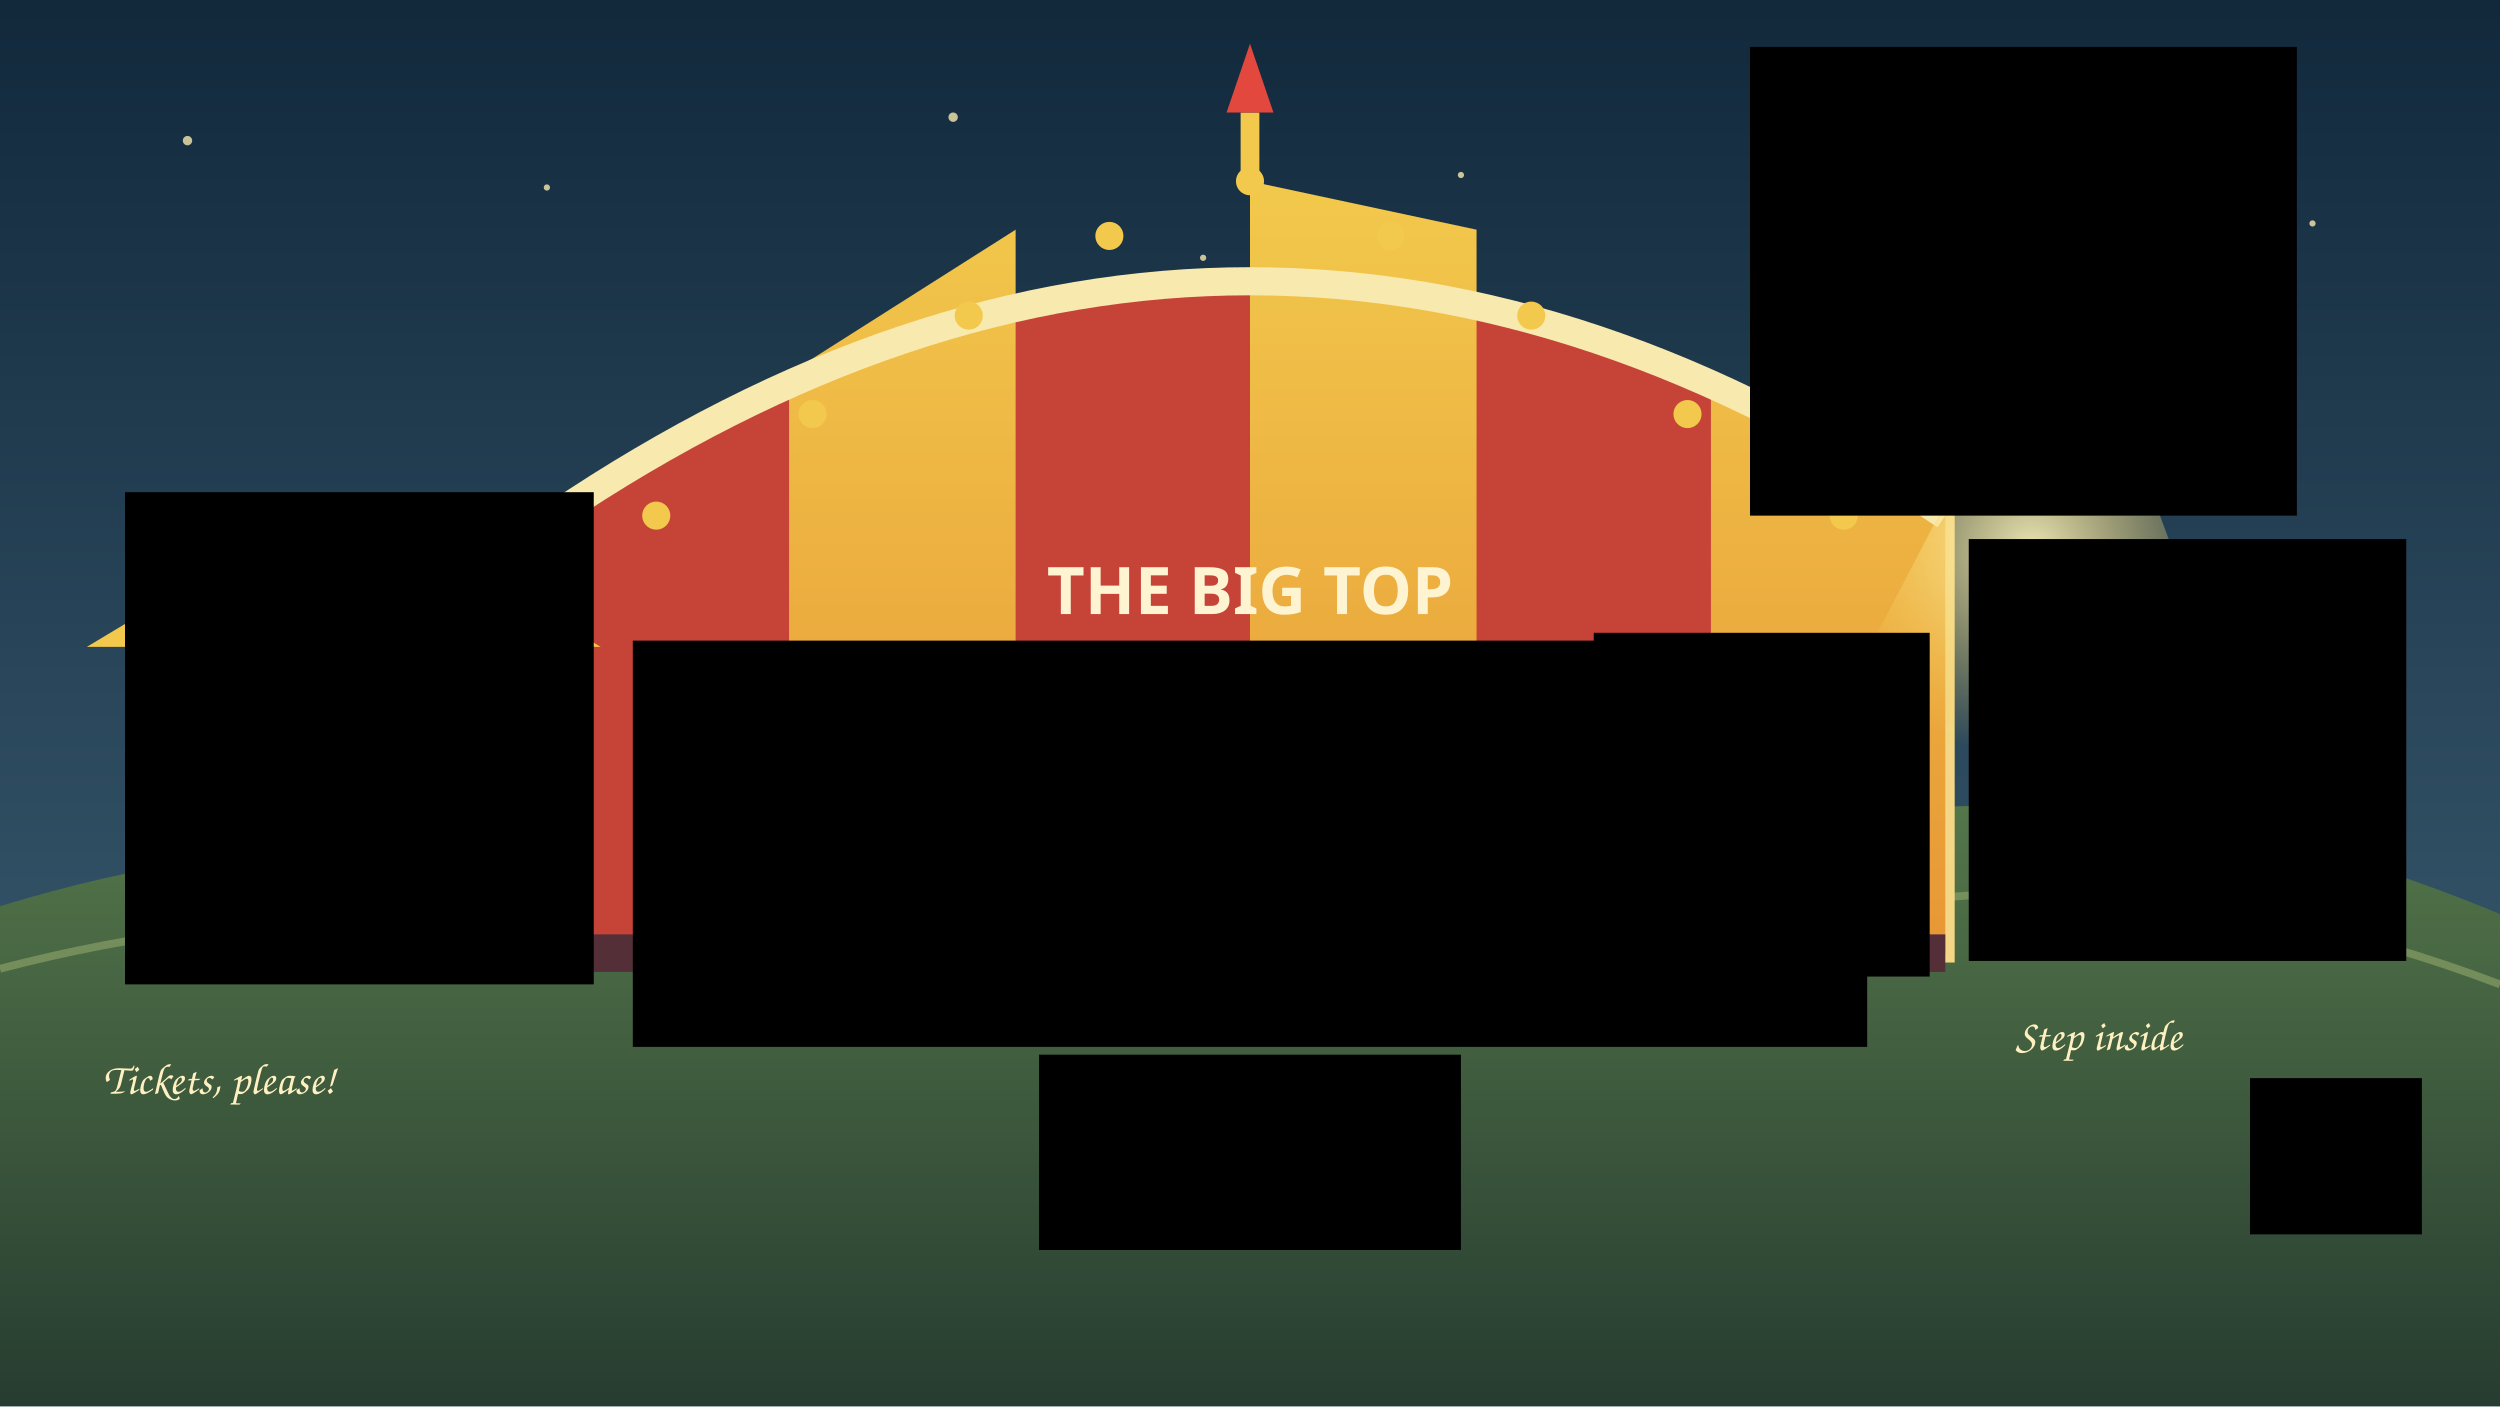
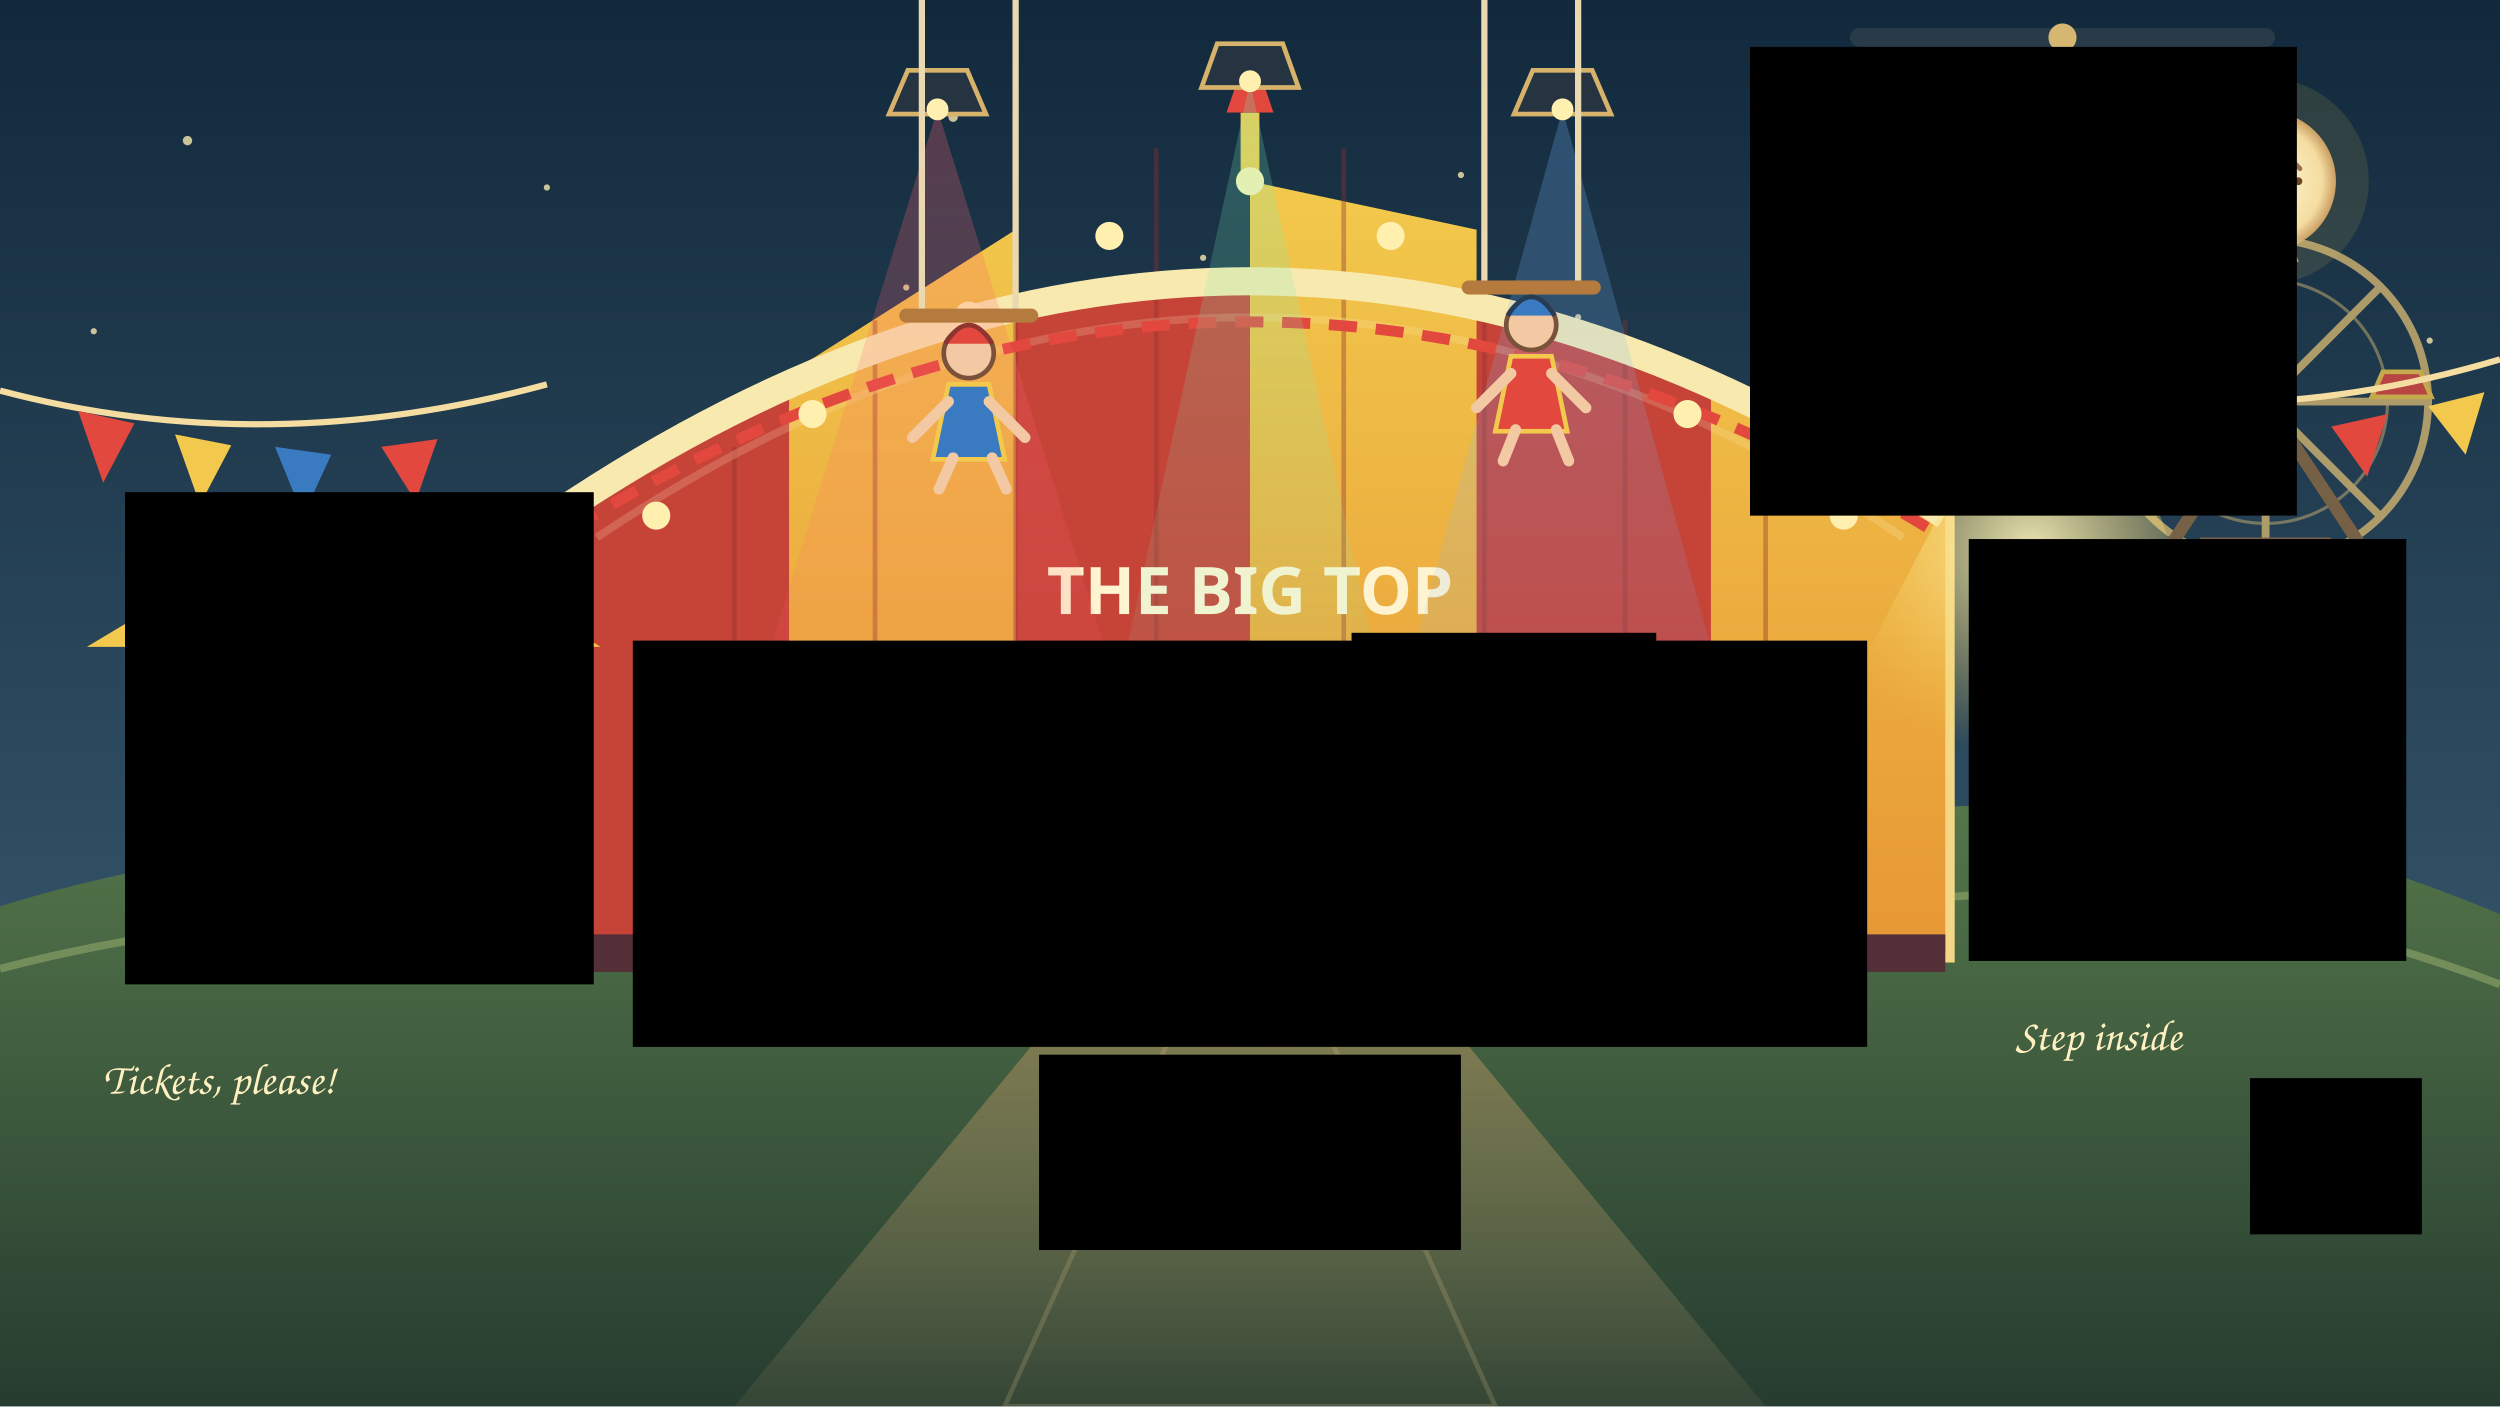
<svg xmlns="http://www.w3.org/2000/svg" class="scene" id="sc-circus" viewBox="0 0 1600 900" preserveAspectRatio="xMidYMid slice" aria-label="The circus at night">
  <defs>
    <linearGradient id="ctSky" x2="0" y2="1">
      <stop stop-color="#12293c" />
      <stop offset="1" stop-color="#42657a" />
    </linearGradient>
    <linearGradient id="ctTent" x2="0" y2="1">
      <stop stop-color="#f2c94c" />
      <stop offset="1" stop-color="#e79735" />
    </linearGradient>
    <linearGradient id="ctGround" x2="0" y2="1">
      <stop stop-color="#54764a" />
      <stop offset="1" stop-color="#263c30" />
    </linearGradient>
    <radialGradient id="ctGlow">
      <stop stop-color="#fff5bc" stop-opacity=".9" />
      <stop offset="1" stop-color="#f2c94c" stop-opacity="0" />
    </radialGradient>
+     <radialGradient id="ctMoon">
+       <stop stop-color="#fff8d8" />
+       <stop offset=".8" stop-color="#f5dda1" />
+       <stop offset="1" stop-color="#c99e63" />
+     </radialGradient>
+     <linearGradient id="ctPath" x2="0" y2="1">
+       <stop stop-color="#bf9460" stop-opacity=".55" />
+       <stop offset="1" stop-color="#d7b17a" stop-opacity=".08" />
+     </linearGradient>
+     <linearGradient id="ctBeamRed" x2="0" y2="1">
+       <stop stop-color="#ff6470" stop-opacity=".28" />
+       <stop offset="1" stop-color="#ff6470" stop-opacity="0" />
+     </linearGradient>
+     <linearGradient id="ctBeamMint" x2="0" y2="1">
+       <stop stop-color="#78f0bb" stop-opacity=".24" />
+       <stop offset="1" stop-color="#78f0bb" stop-opacity="0" />
+     </linearGradient>
+     <linearGradient id="ctBeamBlue" x2="0" y2="1">
+       <stop stop-color="#79baff" stop-opacity=".26" />
+       <stop offset="1" stop-color="#79baff" stop-opacity="0" />
+     </linearGradient>
  </defs>
  <rect width="1600" height="900" fill="url(#ctSky)" />
  <g fill="#f8e9ae" opacity=".8">
    <circle cx="120" cy="90" r="3" />
    <circle cx="350" cy="120" r="2" />
    <circle cx="610" cy="75" r="3" />
    <circle cx="935" cy="112" r="2" />
    <circle cx="1240" cy="68" r="3" />
    <circle cx="1480" cy="143" r="2" />
    <circle cx="770" cy="165" r="2" />
+     <circle cx="60" cy="212" r="2" />
+     <circle cx="580" cy="184" r="2" />
+     <circle cx="1010" cy="203" r="2" />
+     <circle cx="1555" cy="218" r="2" />
+   </g>
+   <g id="ct-moon">
+     <circle cx="1450" cy="116" r="66" fill="#f2c94c" opacity=".12" />
+     <circle cx="1450" cy="116" r="45" fill="url(#ctMoon)" />
+     <path d="M1431 108q9-10 18 0m7 0q8-10 16 0M1438 127q13 9 25 0" fill="none" stroke="#9b704c" stroke-width="3" stroke-linecap="round" />
+     <circle cx="1437" cy="116" r="2.5" fill="#6b4423" />
+     <circle cx="1471" cy="116" r="2.5" fill="#6b4423" />
+   </g>
+   <g id="ct-wheel" fill="none" stroke="#d5b772" stroke-width="5" opacity=".78">
+     <circle cx="1450" cy="257" r="104" />
+     <circle cx="1450" cy="257" r="13" fill="#f2c94c" />
+     <g class="ct-wheel-turn">
+       <path d="M1450 153v208M1346 257h208M1376 183l148 148m0-148-148 148" />
+       <circle cx="1450" cy="257" r="78" stroke-width="2" opacity=".6" />
+     </g>
+     <g fill="#e2483d" stroke="#f2c94c" stroke-width="3">
+       <path d="M1438 150h24l7 16h-38z" />
+       <path d="M1525 238h24l7 16h-38z" />
+       <path d="M1438 350h24l7 16h-38z" />
+       <path d="M1343 238h24l7 16h-38z" />
+     </g>
+     <path d="M1390 348l60-91 60 91M1408 348h84" stroke="#8d6a43" stroke-width="8" />
+   </g>
+   <g class="ct-bunting" fill="none" stroke="#f5dda1" stroke-width="4">
+     <path d="M0 250Q170 295 350 246M1250 232Q1415 285 1600 230" />
+     <g class="ct-pennants" stroke="none">
+       <path d="M50 263l36 8-20 38z" fill="#e2483d" />
+       <path d="M112 278l36 7-20 38z" fill="#f2c94c" />
+       <path d="M176 286l36 5-18 39z" fill="#3a7ac0" />
+       <path d="M244 286l36-5-14 40z" fill="#e2483d" />
+       <path d="M1290 246l36 8-18 38z" fill="#f2c94c" />
+       <path d="M1356 262l36 8-19 38z" fill="#e2483d" />
+       <path d="M1424 273l36 7-20 38z" fill="#3a7ac0" />
+       <path d="M1492 273l36-8-13 40z" fill="#e2483d" />
+       <path d="M1554 260l36-9-12 40z" fill="#f2c94c" />
+     </g>
  </g>
  <path d="M0 580Q260 500 520 580T1040 560T1600 585V900H0Z" fill="url(#ctGround)" />
  <path d="M0 620Q260 552 530 626T1060 612T1600 630" fill="none" stroke="#91a76a" stroke-width="5" opacity=".6" />
+   <path d="M705 615Q800 590 895 615L1130 900H470Z" fill="url(#ctPath)" />
+   <path d="M768 621Q800 610 832 621L957 900H643Z" fill="none" stroke="#e1c18b" stroke-width="3" opacity=".2" />
  <g id="ct-big-top">
    <path d="M355 610V330Q800 30 1245 330V610Z" fill="#c64338" stroke="#f4d786" stroke-width="12" />
    <path d="M505 610V239L650 147V610ZM800 610V116L945 147V610ZM1095 610V239L1245 330V610Z" fill="url(#ctTent)" />
+     <g fill="none" stroke="#8f302d" stroke-width="3" opacity=".38">
+       <path d="M470 610V286M560 610V205M650 610V148M740 610V95M860 610V95M950 610V148M1040 610V205M1130 610V286" />
+       <path d="M382 344q418-282 836 0" stroke="#fff0c1" stroke-width="5" opacity=".5" />
+     </g>
    <path d="M355 330Q800 30 1245 330" fill="none" stroke="#f8e9ae" stroke-width="18" />
+     <path d="M366 338Q800 74 1234 338" fill="none" stroke="#e2483d" stroke-width="7" stroke-dasharray="18 12" />
+     <path d="M520 455q18 22 36 0 18 22 36 0 18 22 36 0M972 455q18 22 36 0 18 22 36 0 18 22 36 0" fill="none" stroke="#fff0c1" stroke-width="7" />
    <path d="M800 116V72" stroke="#f2c94c" stroke-width="12" />
    <path d="M785 72h30l-15-44Z" fill="#e2483d" />
    <path d="M355 610H1245" stroke="#542f38" stroke-width="24" />
-     <g fill="#f2c94c" class="ct-lights">
+     <g fill="#fff0b0" class="ct-lights">
      <circle cx="420" cy="330" r="9" />
      <circle cx="520" cy="265" r="9" />
      <circle cx="620" cy="202" r="9" />
      <circle cx="710" cy="151" r="9" />
      <circle cx="800" cy="116" r="9" />
      <circle cx="890" cy="151" r="9" />
      <circle cx="980" cy="202" r="9" />
      <circle cx="1080" cy="265" r="9" />
      <circle cx="1180" cy="330" r="9" />
    </g>
    <ellipse cx="800" cy="567" rx="295" ry="95" fill="#e8b44e" stroke="#fff0c1" stroke-width="7" />
+     <ellipse cx="800" cy="567" rx="295" ry="95" fill="none" stroke="#c64338" stroke-width="16" stroke-dasharray="25 23" />
+     <ellipse cx="800" cy="567" rx="295" ry="95" fill="none" stroke="#fff0c1" stroke-width="5" stroke-dasharray="6 42" stroke-dashoffset="25" />
    <ellipse cx="800" cy="567" rx="244" ry="68" fill="#b84b42" stroke="#f5d485" stroke-width="5" />
+     <ellipse cx="800" cy="567" rx="214" ry="51" fill="none" stroke="#fff0c1" stroke-width="3" stroke-dasharray="5 9" opacity=".62" />
    <path d="M680 570q120-70 240 0v45H680Z" fill="#e0a84a" />
+     <path d="M566 589q234 56 468 0" fill="none" stroke="#fff2bd" stroke-width="8" stroke-dasharray="2 19" stroke-linecap="round" />
    <g id="ct-pippi" stroke-linecap="round" stroke-linejoin="round">
-       <path d="M782 562l-32-24m68 24 32-24" stroke="#e7ae7b" stroke-width="12" />
+       <path class="ct-pippi-arm" d="M782 562l-32-24m68 24 32-24" stroke="#e7ae7b" stroke-width="12" />
      <path d="M766 570q34-30 68 0l16 48h-100Z" fill="#3a7ac0" stroke="#f2c94c" stroke-width="4" />
      <circle cx="800" cy="532" r="24" fill="#f3c9a4" stroke="#6b4423" stroke-width="3" />
      <path d="M777 529q-8-30 23-31 31 2 24 32l-8-11-8 7-7-8-10 8-7-6Z" fill="#e2483d" stroke="#8f302d" stroke-width="3" />
-       <path d="M778 520q-24-10-19 18m63-18q24-10 19 18" fill="none" stroke="#e2483d" stroke-width="6" />
+       <path class="ct-braids" d="M778 520q-24-10-19 18m63-18q24-10 19 18" fill="none" stroke="#e2483d" stroke-width="6" />
      <circle cx="791" cy="535" r="2.5" fill="#2b2118" />
      <circle cx="809" cy="535" r="2.5" fill="#2b2118" />
      <path d="M793 546q7 6 14 0" fill="none" stroke="#a84e42" stroke-width="2" />
      <path d="M784 618v18m32-18v18" stroke="#f3c9a4" stroke-width="9" />
      <path d="M782 637h-10m44 0h10" stroke="#e2483d" stroke-width="8" />
    </g>
    <circle cx="800" cy="513" r="45" fill="#f2c94c" opacity=".12" />
    <text x="800" y="393" text-anchor="middle" font-family="Fredoka, sans-serif" font-size="42" font-weight="700" fill="#fff4d2">THE BIG TOP</text>
    <text x="800" y="438" text-anchor="middle" font-family="Caveat, cursive" font-size="33" fill="#fff4d2">ONE NIGHT ONLY!</text>
+   </g>
+   <g id="ct-theatre-lights">
+     <g class="ct-theatre-beam beam-a">
+       <path d="M600 70L420 650H780Z" fill="url(#ctBeamRed)" />
+     </g>
+     <g class="ct-theatre-beam beam-b">
+       <path d="M800 52L670 650H930Z" fill="url(#ctBeamMint)" />
+     </g>
+     <g class="ct-theatre-beam beam-c">
+       <path d="M1000 70L840 650H1160Z" fill="url(#ctBeamBlue)" />
+     </g>
+     <g fill="#263441" stroke="#d7b26a" stroke-width="3">
+       <path d="M581 45h38l12 28h-62z" />
+       <path d="M779 28h42l10 28h-62z" />
+       <path d="M981 45h38l12 28h-62z" />
+     </g>
+     <g fill="#fff0b0">
+       <circle cx="600" cy="70" r="7" />
+       <circle cx="800" cy="52" r="7" />
+       <circle cx="1000" cy="70" r="7" />
+     </g>
+   </g>
+   <g class="ct-trapeze swing-a" fill="none" stroke="#e9d8b0" stroke-width="4">
+     <path d="M590 0v202m60-202v202" />
+     <path d="M580 202h80" stroke="#b57b3e" stroke-width="9" stroke-linecap="round" />
+     <circle cx="620" cy="226" r="16" fill="#f3c9a4" stroke="#7a523a" stroke-width="3" />
+     <path d="M605 220q15-24 30 0" fill="#e2483d" stroke="#8e3532" stroke-width="3" />
+     <path d="M607 246l-10 48h46l-10-48z" fill="#3a7ac0" stroke="#f2c94c" stroke-width="3" />
+     <path d="M607 257l-23 23m49-23 23 23M610 293l-9 20m34-20 9 20" stroke="#f3c9a4" stroke-width="7" stroke-linecap="round" />
+   </g>
+   <g class="ct-trapeze swing-b" fill="none" stroke="#e9d8b0" stroke-width="4">
+     <path d="M950 0v184m60-184v184" />
+     <path d="M940 184h80" stroke="#b57b3e" stroke-width="9" stroke-linecap="round" />
+     <circle cx="980" cy="208" r="16" fill="#f3c9a4" stroke="#7a523a" stroke-width="3" />
+     <path d="M965 202q15-24 30 0" fill="#3a7ac0" stroke="#263c55" stroke-width="3" />
+     <path d="M967 228l-10 48h46l-10-48z" fill="#e2483d" stroke="#f2c94c" stroke-width="3" />
+     <path d="M967 239l-22 22m48-22 22 22M970 275l-8 20m34-20 8 20" stroke="#f3c9a4" stroke-width="7" stroke-linecap="round" />
  </g>
  <g id="ct-ticket-booth">
    <path d="M90 615V405H350V615Z" fill="#934b31" stroke="#efc66c" stroke-width="8" />
    <path d="M70 410L220 320L370 410Z" fill="#e2483d" stroke="#f2c94c" stroke-width="8" />
    <path d="M150 390v-40h40v40M220 390v-40h40v40M290 390v-40h40v40" fill="#f2c94c" />
    <rect x="125" y="448" width="190" height="92" rx="6" fill="#172832" stroke="#f2c94c" stroke-width="5" />
    <text x="220" y="485" text-anchor="middle" font-family="Fredoka, sans-serif" font-size="25" font-weight="700" fill="#fff0c1">TICKETS</text>
    <text x="220" y="519" text-anchor="middle" font-family="IBM Plex Mono, monospace" font-size="18" fill="#f2c94c">EVENING SHOW</text>
    <rect x="166" y="557" width="108" height="58" fill="#5a3429" stroke="#efc66c" stroke-width="4" />
  </g>
  <g id="ct-mirror-tent">
    <path d="M1280 600V450L1400 362L1520 450V600Z" fill="#347d78" stroke="#f2c94c" stroke-width="8" />
    <path d="M1280 450H1520M1400 362V600" stroke="#fff0c1" stroke-width="6" />
    <path d="M1320 600V475Q1400 420 1480 475V600" fill="#193a46" stroke="#f2c94c" stroke-width="5" />
    <ellipse cx="1400" cy="530" rx="42" ry="57" fill="#b9e4da" stroke="#fff0c1" stroke-width="5" />
    <circle cx="1385" cy="510" r="5" fill="#e2483d" />
    <circle cx="1415" cy="510" r="5" fill="#f2c94c" />
    <circle cx="1385" cy="535" r="5" fill="#3a7ac0" />
    <circle cx="1415" cy="535" r="5" fill="#3a7ac0" />
    <text x="1400" y="435" text-anchor="middle" font-family="Fredoka, sans-serif" font-size="20" font-weight="700" fill="#fff4d2">MIRRORS</text>
  </g>
  <g id="ct-juggler">
-     <circle cx="1135" cy="496" r="22" fill="#e7ae7b" />
-     <path d="M1110 488q25-33 50 0" fill="#493846" />
-     <path d="M1108 520l-24 75h101l-27-75Z" fill="#315d76" stroke="#f2c94c" stroke-width="4" />
-     <path d="M1109 530l-50-30M1155 530l49-33" stroke="#e7ae7b" stroke-width="10" stroke-linecap="round" />
-     <circle cx="1057" cy="492" r="12" fill="#e2483d" />
-     <circle cx="1208" cy="488" r="12" fill="#3a7ac0" />
-     <circle cx="1138" cy="435" r="12" fill="#3a7ac0" />
+     <g class="ct-juggler-figure" transform="translate(-180 0)">
+       <circle cx="1135" cy="496" r="22" fill="#e7ae7b" />
+       <path d="M1110 488q25-33 50 0" fill="#493846" />
+       <path d="M1118 475l17-26 17 26z" fill="#f2c94c" stroke="#a95d39" stroke-width="3" />
+       <circle cx="1135" cy="449" r="5" fill="#e2483d" />
+       <circle cx="1127" cy="495" r="3.5" fill="#fffaf0" />
+       <circle cx="1143" cy="495" r="3.5" fill="#fffaf0" />
+       <circle cx="1128" cy="495" r="1.8" fill="#2b2118" />
+       <circle cx="1144" cy="495" r="1.8" fill="#2b2118" />
+       <circle cx="1135" cy="502" r="4.5" fill="#e2483d" />
+       <path d="M1128 510q7 6 14 0" fill="none" stroke="#8f302d" stroke-width="2.5" stroke-linecap="round" />
+       <path d="M1108 520l-24 75h101l-27-75Z" fill="#315d76" stroke="#f2c94c" stroke-width="4" />
+       <path d="M1112 524q7-8 14 0 7-8 14 0 7-8 14 0" fill="none" stroke="#fff0c1" stroke-width="5" />
+       <path d="M1109 530l-50-30M1155 530l49-33" stroke="#e7ae7b" stroke-width="10" stroke-linecap="round" />
+       <circle class="ct-juggle-ball ball-a" cx="1057" cy="492" r="12" fill="#e2483d" />
+       <circle class="ct-juggle-ball ball-b" cx="1208" cy="488" r="12" fill="#3a7ac0" />
+       <circle class="ct-juggle-ball ball-c" cx="1138" cy="435" r="12" fill="#f2c94c" />
+     </g>
  </g>
  <g id="ct-seesaw">
    <path d="M610 628l40-70 40 70Z" fill="#f2c94c" stroke="#6b4423" stroke-width="5" />
    <path d="M590 552l130 16" stroke="#e2483d" stroke-width="12" stroke-linecap="round" />
    <path d="M600 551v-24M710 566v-24" stroke="#fff0c1" stroke-width="5" />
    <rect x="584" y="514" width="32" height="24" rx="4" fill="#697c88" />
    <rect x="695" y="530" width="32" height="24" rx="4" fill="#697c88" />
  </g>
  <g id="ct-spotlight">
-     <path d="M1320 40V170" stroke="#283b48" stroke-width="14" />
+     <path d="M1190 24H1450M1320 24v122" stroke="#283b48" stroke-width="12" stroke-linecap="round" />
+     <circle cx="1320" cy="24" r="9" fill="#d5b772" />
    <path d="M1290 170h60l-18 46h-24Z" fill="#f2c94c" stroke="#fff0c1" stroke-width="4" />
-     <path d="M1300 216L1160 485h280L1340 216Z" fill="url(#ctGlow)" />
+     <path id="ct-beam" d="M1300 216L1160 485h280L1340 216Z" fill="url(#ctGlow)" />
  </g>
  <g id="ct-board" font-family="Fredoka, sans-serif" text-anchor="middle">
    <rect x="680" y="688" width="240" height="104" rx="9" fill="#fff6d8" stroke="#d8aa4d" stroke-width="5" />
    <text x="800" y="720" font-size="20" font-weight="700" fill="#384b57">TONIGHT'S ACTS</text>
    <g fill="none" stroke="#c9952a" stroke-width="3">
      <path id="ct-star0" transform="translate(720 754)" d="M0-13L3-4L12-4L5 2L8 11L0 6L-8 11L-5 2L-12-4L-3-4Z" />
      <path id="ct-star1" transform="translate(760 754)" d="M0-13L3-4L12-4L5 2L8 11L0 6L-8 11L-5 2L-12-4L-3-4Z" />
      <path id="ct-star2" transform="translate(800 754)" d="M0-13L3-4L12-4L5 2L8 11L0 6L-8 11L-5 2L-12-4L-3-4Z" />
      <path id="ct-star3" transform="translate(840 754)" d="M0-13L3-4L12-4L5 2L8 11L0 6L-8 11L-5 2L-12-4L-3-4Z" />
      <path id="ct-star4" transform="translate(880 754)" d="M0-13L3-4L12-4L5 2L8 11L0 6L-8 11L-5 2L-12-4L-3-4Z" />
    </g>
    <text id="ct-finale" x="800" y="786" font-size="24" font-weight="700" fill="#e2483d" style="display:none">THE SHOW GOES ON!</text>
  </g>
  <g id="ct-spunk">
    <rect x="101" y="551" width="34" height="38" rx="6" fill="#fff4d2" stroke="#263c30" stroke-width="3" />
    <ellipse cx="118" cy="570" rx="9" ry="6" fill="#4d9a4c" />
    <circle cx="118" cy="563" r="4" fill="#266b37" />
    <path d="M110 574l-5 6m21-6 5 6" stroke="#266b37" stroke-width="2" />
  </g>
-   <path id="ct-curtain" d="M420 460Q520 420 620 460V650H420ZM980 460Q1080 420 1180 460V650H980Z" fill="#c64338" stroke="#f4d786" stroke-width="7" />
-   <path id="ct-curtain-open" d="M420 460q100-40 200 0L490 650h-70ZM980 460q100-40 200 0l-70 190h-70Z" fill="#e2483d" opacity=".85" style="display:none" />
+   <path id="ct-curtain" d="M420 460Q470 430 520 460V650H420ZM1080 460Q1130 430 1180 460V650H1080Z" fill="#c64338" stroke="#f4d786" stroke-width="7" />
+   <path d="M435 476v160m18-166v172m18-174v174m18-171v165m18-153v153m578-153v153m18-165v171m18-174v174m18-172v166m18-160v154" fill="none" stroke="#ed765c" stroke-width="5" opacity=".55" />
+   <path id="ct-curtain-open" d="M420 460q50-30 100 0L480 650h-60ZM1080 460q50-30 100 0l-40 190h-60Z" fill="#e2483d" opacity=".85" style="display:none" />
+   <g id="ct-confetti" style="display:none">
+     <path class="ct-confetto" d="M530 420l12 4-5 18-12-4z" fill="#f2c94c" style="animation-delay:-1.1s" />
+     <path class="ct-confetto" d="M610 455l15-3 3 17-15 3z" fill="#e2483d" style="animation-delay:-2.7s" />
+     <path class="ct-confetto" d="M695 402l11 8-10 15-11-8z" fill="#79baff" style="animation-delay:-.4s" />
+     <path class="ct-confetto" d="M760 445l15-2 2 17-15 2z" fill="#78f0bb" style="animation-delay:-3.2s" />
+     <path class="ct-confetto" d="M840 410l12 4-5 18-12-4z" fill="#e2483d" style="animation-delay:-1.8s" />
+     <path class="ct-confetto" d="M900 455l15-3 3 17-15 3z" fill="#f2c94c" style="animation-delay:-2.3s" />
+     <path class="ct-confetto" d="M1020 412l11 8-10 15-11-8z" fill="#79baff" style="animation-delay:-.8s" />
+     <path class="ct-confetto" d="M1100 450l15-2 2 17-15 2z" fill="#78f0bb" style="animation-delay:-3.5s" />
+     <path class="ct-confetto" d="M575 480l12 4-5 18-12-4z" fill="#78f0bb" style="animation-delay:-2.1s" />
+     <path class="ct-confetto" d="M720 485l11 8-10 15-11-8z" fill="#f2c94c" style="animation-delay:-1.4s" />
+     <path class="ct-confetto" d="M950 480l12 4-5 18-12-4z" fill="#79baff" style="animation-delay:-2.9s" />
+     <path class="ct-confetto" d="M1060 485l11 8-10 15-11-8z" fill="#e2483d" style="animation-delay:-.6s" />
+   </g>
  <g font-family="Caveat, cursive" font-size="28" fill="#fff0c1">
    <text x="66" y="700">Tickets, please!</text>
    <text x="1290" y="672">Step inside</text>
  </g>
  <g class="hits">
    <rect class="hit" data-hs="curtain4" data-label="Big red curtain" x="405" y="410" width="790" height="260" />
    <rect class="hit" data-hs="ticket4" data-label="Ticket booth" x="80" y="315" width="300" height="315" />
    <rect class="hit" data-hs="mirror4" data-label="Mirror tent" x="1260" y="345" width="280" height="270" />
-     <rect class="hit" data-hs="juggler4" data-label="The juggler" x="1020" y="405" width="215" height="220" />
+     <rect class="hit" data-hs="juggler4" data-label="The juggler" x="865" y="405" width="195" height="220" />
    <rect class="hit" data-hs="balance4" data-label="The seesaw" x="560" y="500" width="210" height="140" />
    <rect class="hit" data-hs="lights4" data-label="The spotlight" x="1120" y="30" width="350" height="300" />
    <rect class="hit" data-hs="stars4" data-label="Tonight's acts" x="665" y="675" width="270" height="125" />
    <rect class="hit" data-hs="spunk4" data-label="The spunk, in a ticket booth" x="95" y="540" width="48" height="56" />
    <rect class="hit" data-hs="pippi4" data-label="Pippi, ready for the show" x="755" y="500" width="90" height="125" />
    <rect class="hit" data-hs="boat4" data-label="A painting of the Hoppetossa" x="1440" y="690" width="110" height="100" />
  </g>
</svg>
